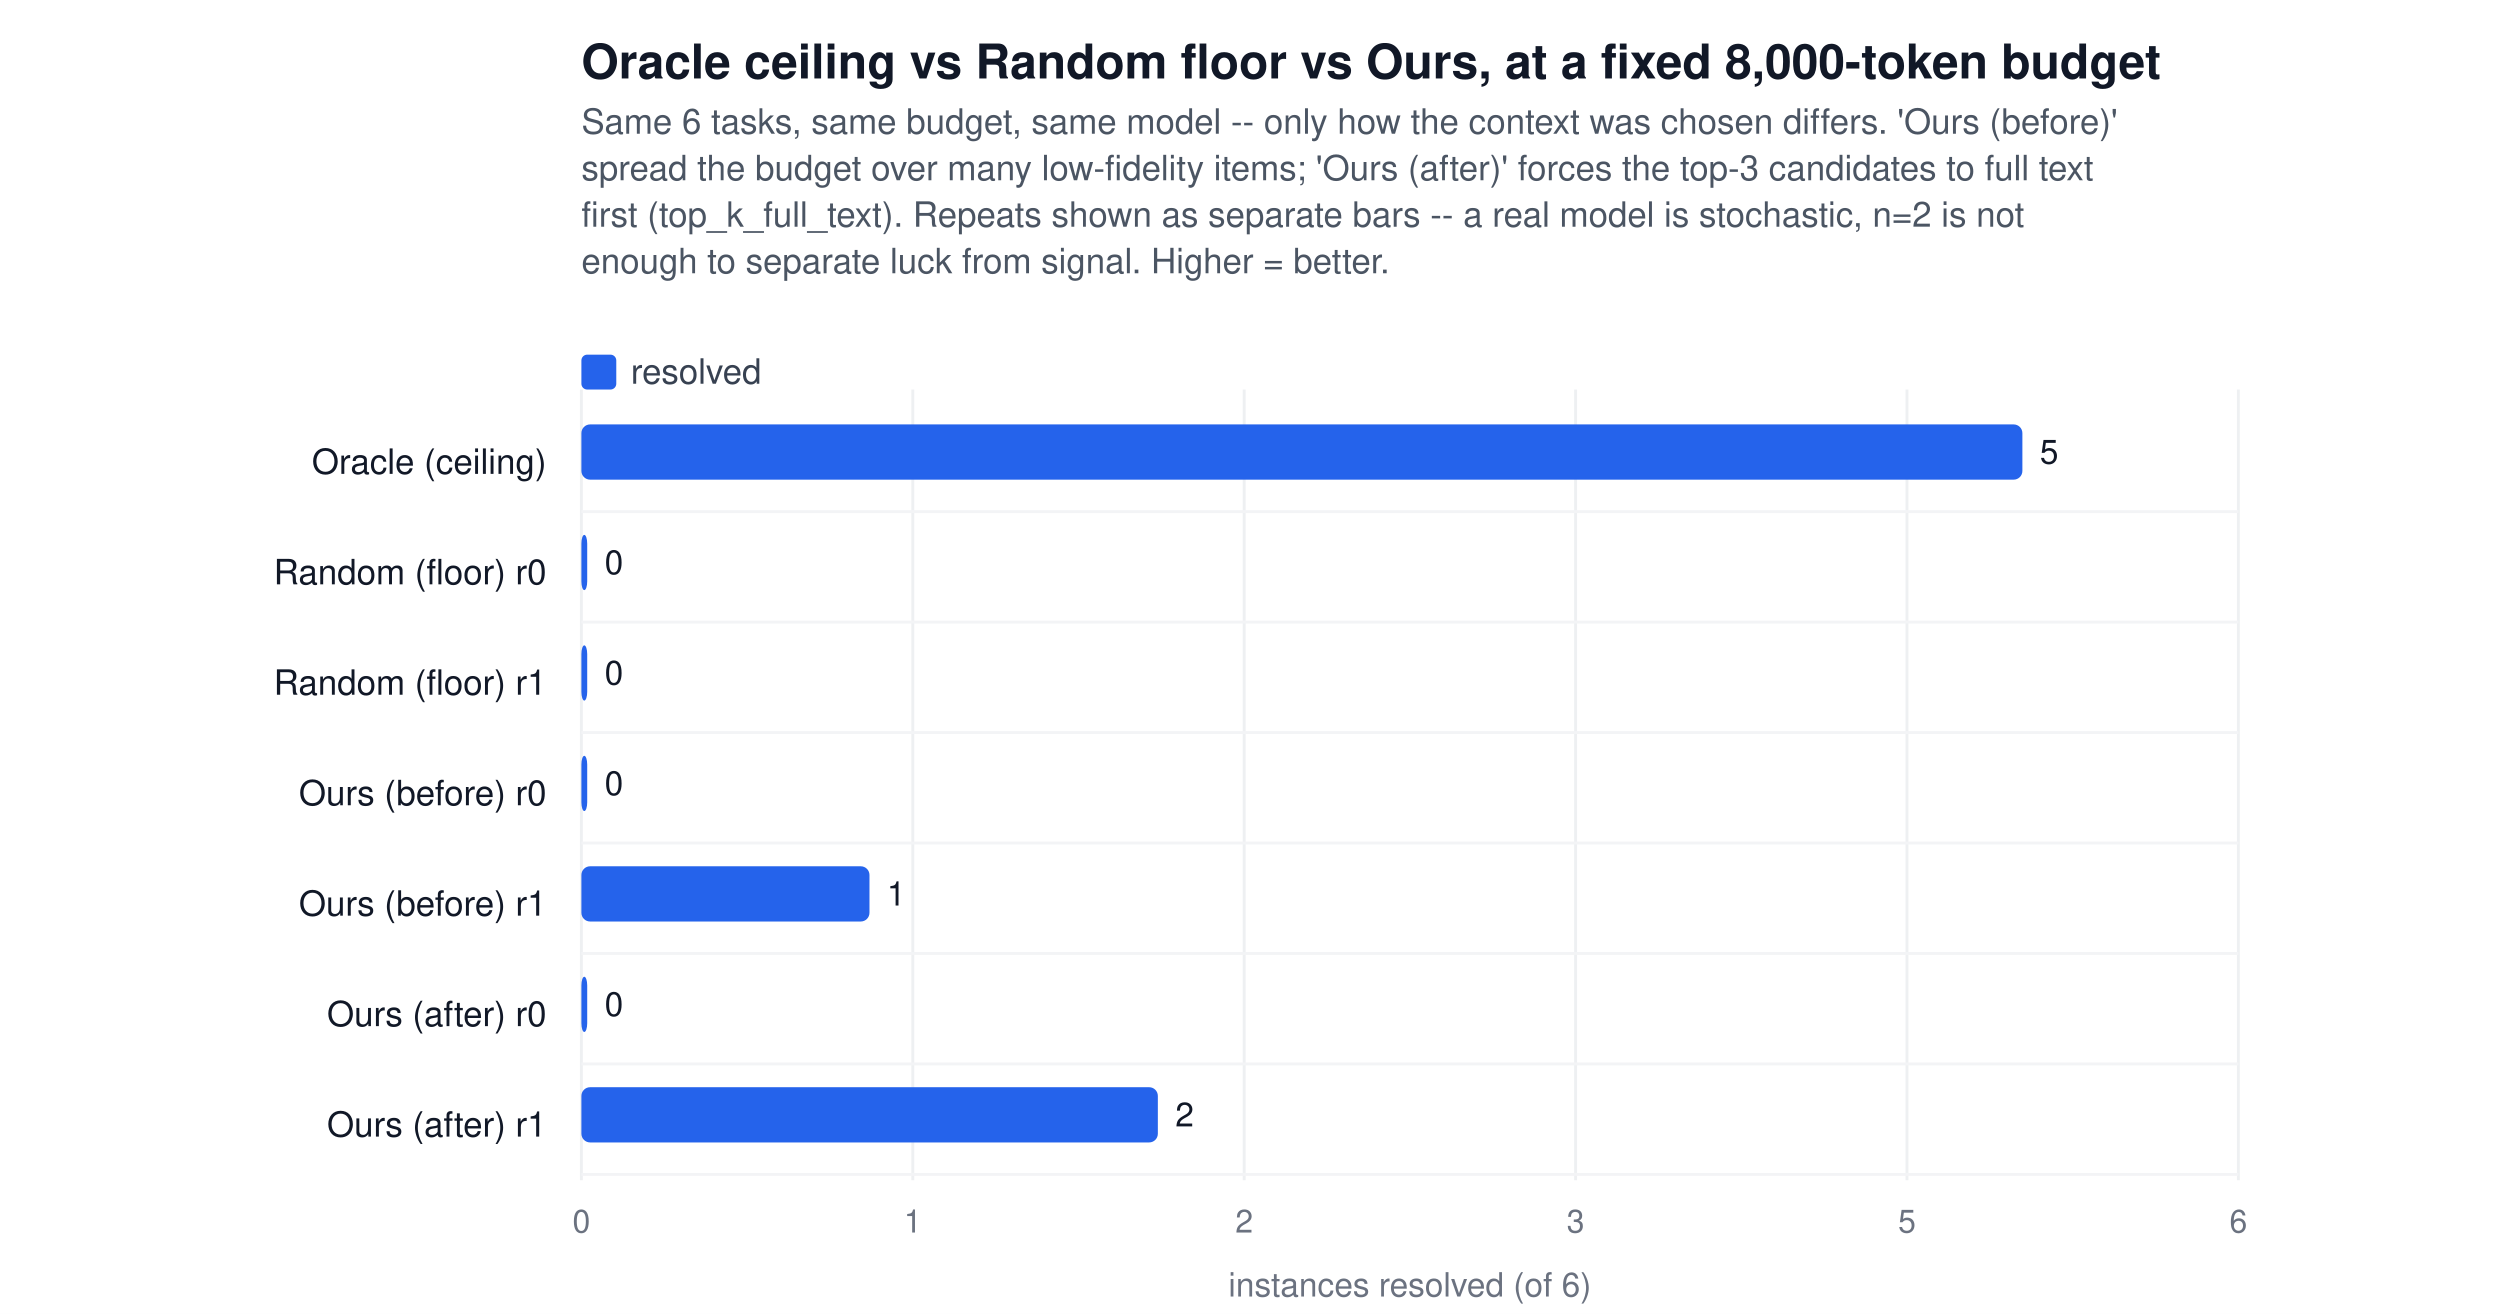
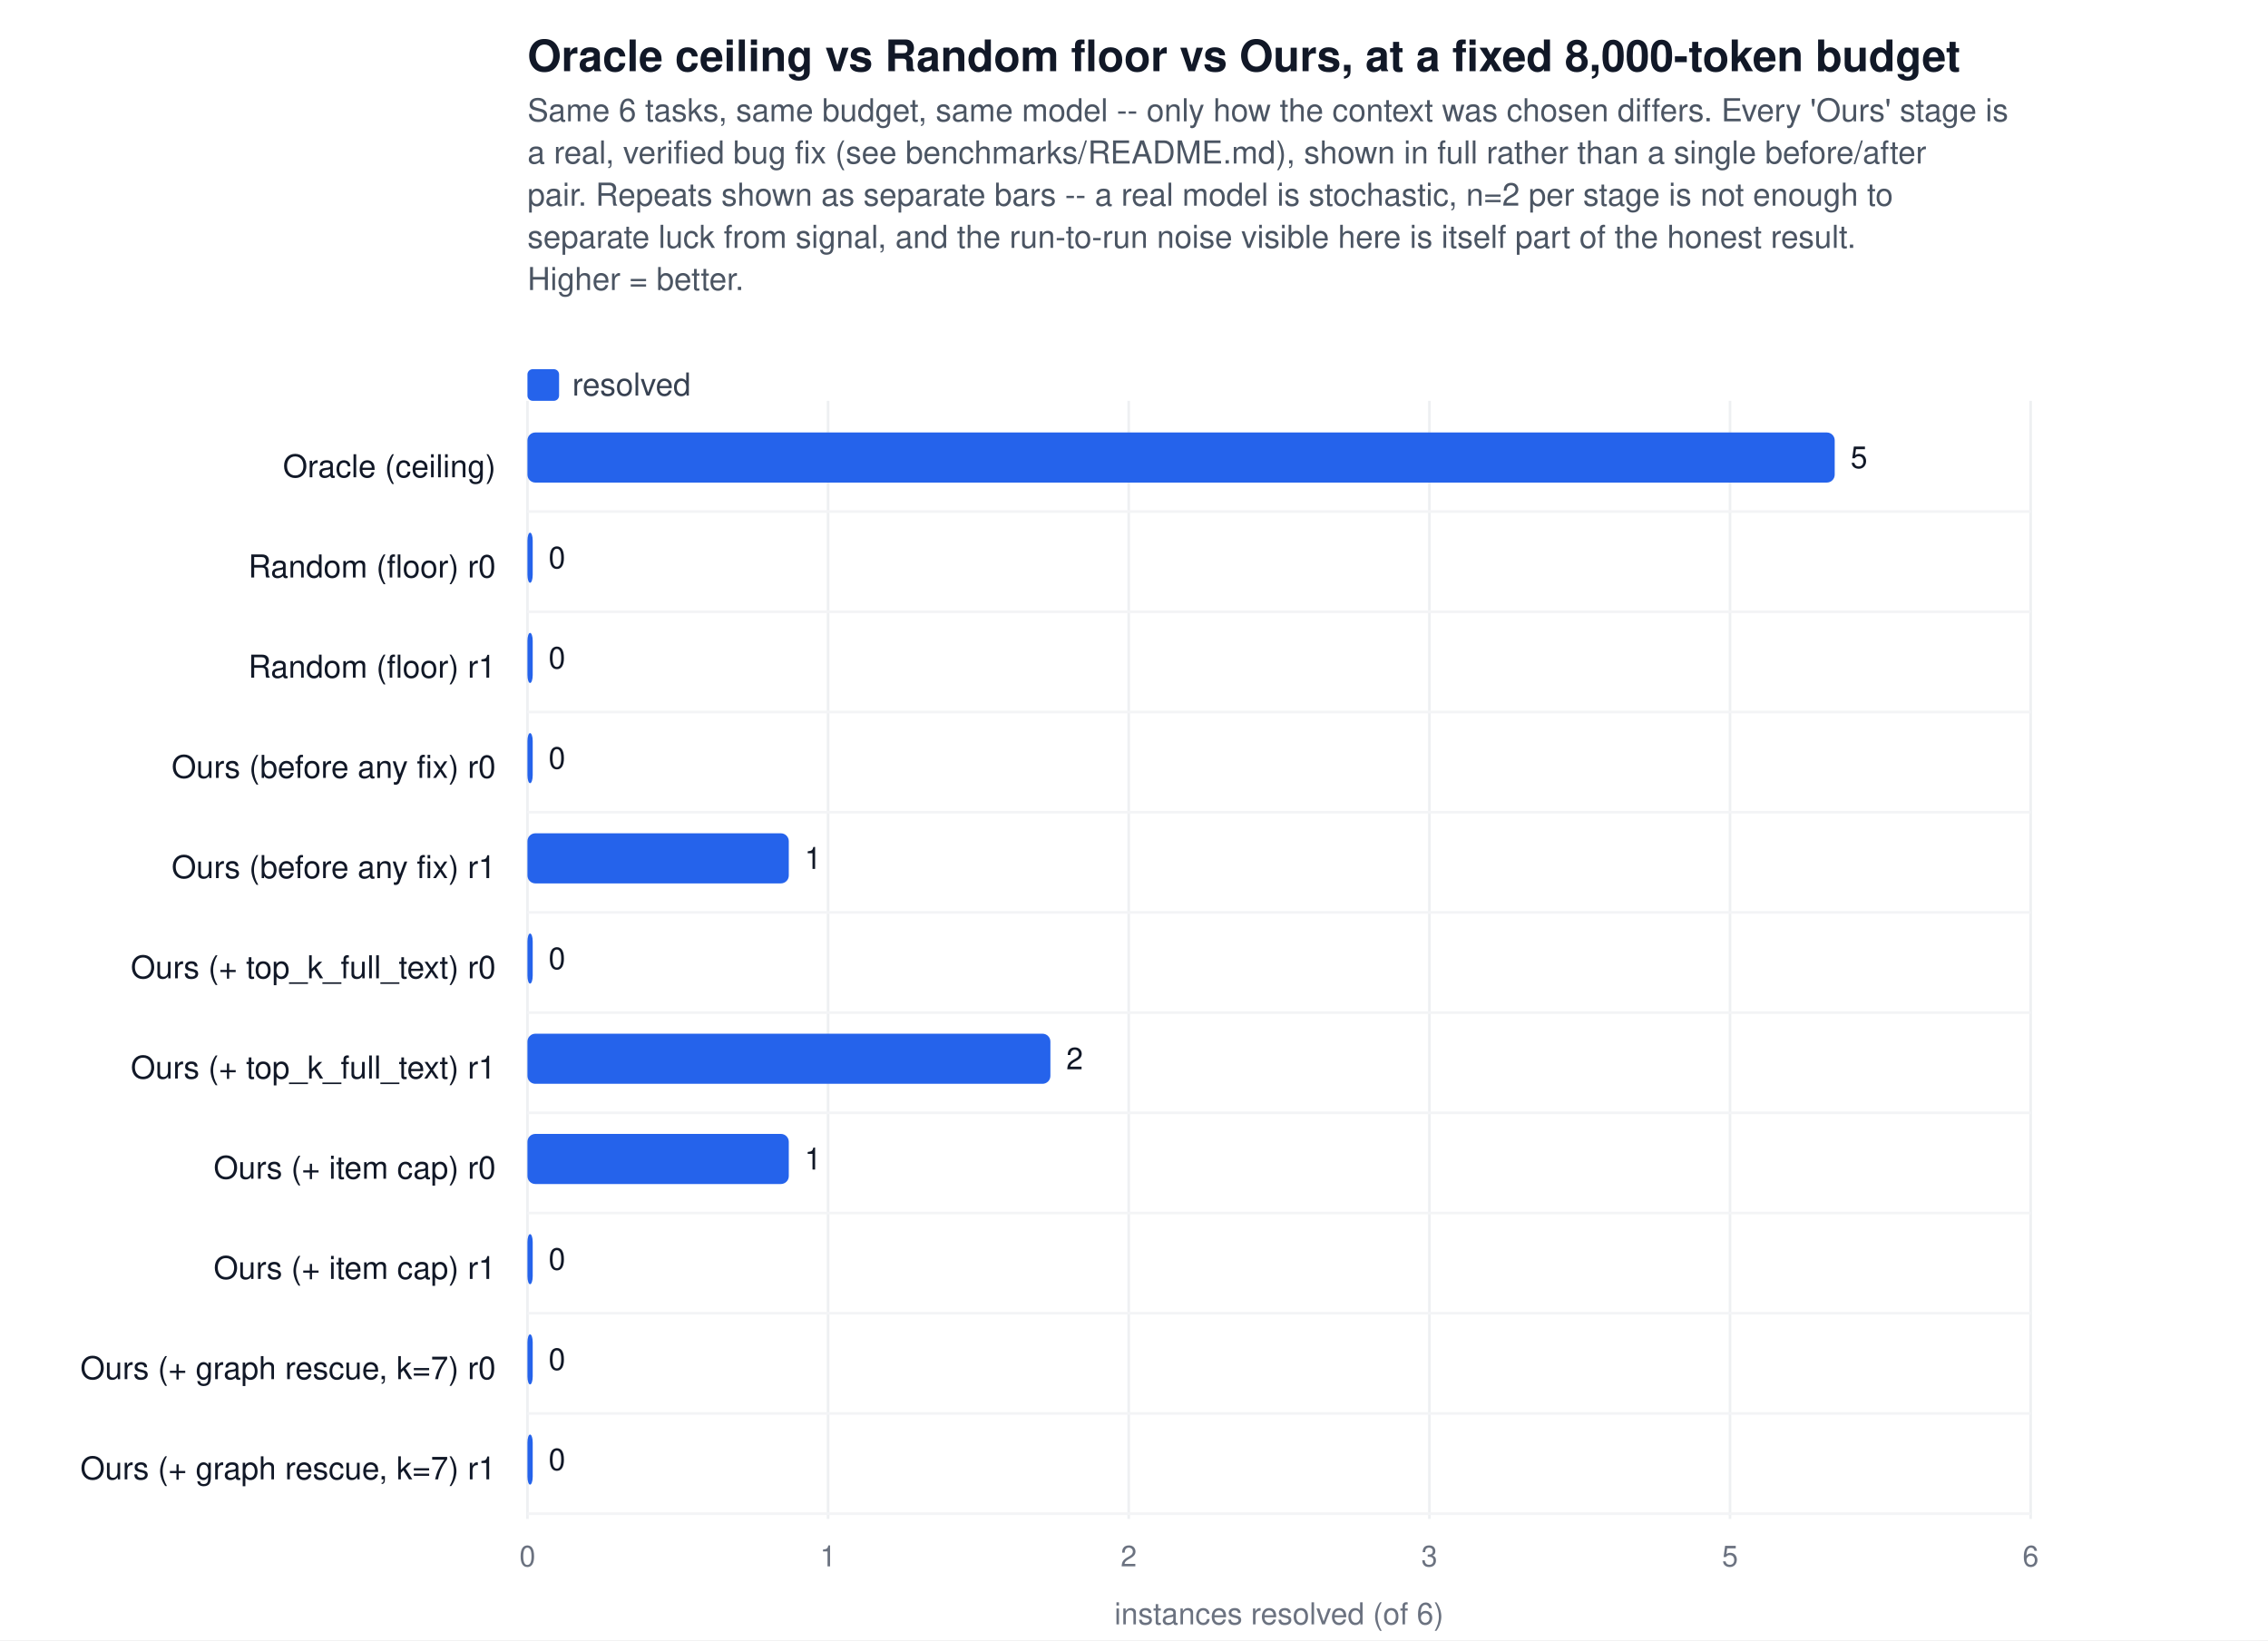
- <svg xmlns="http://www.w3.org/2000/svg" width="860" height="452" viewBox="0 0 860 452" font-family="-apple-system, BlinkMacSystemFont, 'Segoe UI', Helvetica, Arial, sans-serif">
-   <rect width="860" height="452" fill="#ffffff" />
+ <svg xmlns="http://www.w3.org/2000/svg" width="860" height="622" viewBox="0 0 860 622" font-family="-apple-system, BlinkMacSystemFont, 'Segoe UI', Helvetica, Arial, sans-serif">
+   <rect width="860" height="622" fill="#ffffff" />
  <text x="200" y="27" font-size="16.5" font-weight="600" fill="#111827">Oracle ceiling vs Random floor vs Ours, at a fixed 8,000-token budget</text>
-   <text x="200" y="46" font-size="12" fill="#4b5563">Same 6 tasks, same budget, same model -- only how the context was chosen differs. 'Ours (before)'</text>
-   <text x="200" y="62" font-size="12" fill="#4b5563">spread the budget over many low-fidelity items; 'Ours (after)' forces the top-3 candidates to full text</text>
-   <text x="200" y="78" font-size="12" fill="#4b5563">first (top_k_full_text). Repeats shown as separate bars -- a real model is stochastic, n=2 is not</text>
-   <text x="200" y="94" font-size="12" fill="#4b5563">enough to separate luck from signal. Higher = better.</text>
-   <rect x="200" y="122" width="12" height="12" rx="2" fill="#2563eb" />
-   <text x="217" y="132" font-size="12" fill="#374151">resolved</text>
-   <line x1="200.0" y1="134" x2="200.0" y2="406" stroke="#eef0f2" stroke-width="1" />
-   <text x="200.0" y="424" font-size="11" fill="#6b7280" text-anchor="middle">0</text>
-   <line x1="314.0" y1="134" x2="314.0" y2="406" stroke="#eef0f2" stroke-width="1" />
-   <text x="314.0" y="424" font-size="11" fill="#6b7280" text-anchor="middle">1</text>
-   <line x1="428.0" y1="134" x2="428.0" y2="406" stroke="#eef0f2" stroke-width="1" />
-   <text x="428.0" y="424" font-size="11" fill="#6b7280" text-anchor="middle">2</text>
-   <line x1="542.0" y1="134" x2="542.0" y2="406" stroke="#eef0f2" stroke-width="1" />
-   <text x="542.0" y="424" font-size="11" fill="#6b7280" text-anchor="middle">3</text>
-   <line x1="656.0" y1="134" x2="656.0" y2="406" stroke="#eef0f2" stroke-width="1" />
-   <text x="656.0" y="424" font-size="11" fill="#6b7280" text-anchor="middle">5</text>
-   <line x1="770.0" y1="134" x2="770.0" y2="406" stroke="#eef0f2" stroke-width="1" />
-   <text x="770.0" y="424" font-size="11" fill="#6b7280" text-anchor="middle">6</text>
-   <text x="485.0" y="446" font-size="11.5" fill="#6b7280" text-anchor="middle">instances resolved (of 6)</text>
-   <text x="188" y="163.0" font-size="12" fill="#111827" text-anchor="end">Oracle (ceiling)</text>
-   <rect x="200" y="146.0" width="495.7" height="19" rx="3" fill="#2563eb" />
-   <text x="701.7" y="159.5" font-size="11.5" fill="#111827">5</text>
-   <line x1="200" y1="176" x2="770" y2="176" stroke="#f3f4f6" stroke-width="1" />
-   <text x="188" y="201.0" font-size="12" fill="#111827" text-anchor="end">Random (floor) r0</text>
-   <rect x="200" y="184.0" width="2.0" height="19" rx="3" fill="#2563eb" />
-   <text x="208.0" y="197.5" font-size="11.5" fill="#111827">0</text>
-   <line x1="200" y1="214" x2="770" y2="214" stroke="#f3f4f6" stroke-width="1" />
-   <text x="188" y="239.0" font-size="12" fill="#111827" text-anchor="end">Random (floor) r1</text>
-   <rect x="200" y="222.0" width="2.0" height="19" rx="3" fill="#2563eb" />
-   <text x="208.0" y="235.5" font-size="11.5" fill="#111827">0</text>
-   <line x1="200" y1="252" x2="770" y2="252" stroke="#f3f4f6" stroke-width="1" />
-   <text x="188" y="277.0" font-size="12" fill="#111827" text-anchor="end">Ours (before) r0</text>
-   <rect x="200" y="260.0" width="2.0" height="19" rx="3" fill="#2563eb" />
-   <text x="208.0" y="273.5" font-size="11.5" fill="#111827">0</text>
-   <line x1="200" y1="290" x2="770" y2="290" stroke="#f3f4f6" stroke-width="1" />
-   <text x="188" y="315.0" font-size="12" fill="#111827" text-anchor="end">Ours (before) r1</text>
-   <rect x="200" y="298.0" width="99.1" height="19" rx="3" fill="#2563eb" />
-   <text x="305.1" y="311.5" font-size="11.5" fill="#111827">1</text>
-   <line x1="200" y1="328" x2="770" y2="328" stroke="#f3f4f6" stroke-width="1" />
-   <text x="188" y="353.0" font-size="12" fill="#111827" text-anchor="end">Ours (after) r0</text>
-   <rect x="200" y="336.0" width="2.0" height="19" rx="3" fill="#2563eb" />
-   <text x="208.0" y="349.5" font-size="11.5" fill="#111827">0</text>
-   <line x1="200" y1="366" x2="770" y2="366" stroke="#f3f4f6" stroke-width="1" />
-   <text x="188" y="391.0" font-size="12" fill="#111827" text-anchor="end">Ours (after) r1</text>
-   <rect x="200" y="374.0" width="198.3" height="19" rx="3" fill="#2563eb" />
-   <text x="404.3" y="387.5" font-size="11.5" fill="#111827">2</text>
-   <line x1="200" y1="404" x2="770" y2="404" stroke="#f3f4f6" stroke-width="1" />
+   <text x="200" y="46" font-size="12" fill="#4b5563">Same 6 tasks, same budget, same model -- only how the context was chosen differs. Every 'Ours' stage is</text>
+   <text x="200" y="62" font-size="12" fill="#4b5563">a real, verified bug fix (see benchmarks/README.md), shown in full rather than a single before/after</text>
+   <text x="200" y="78" font-size="12" fill="#4b5563">pair. Repeats shown as separate bars -- a real model is stochastic, n=2 per stage is not enough to</text>
+   <text x="200" y="94" font-size="12" fill="#4b5563">separate luck from signal, and the run-to-run noise visible here is itself part of the honest result.</text>
+   <text x="200" y="110" font-size="12" fill="#4b5563">Higher = better.</text>
+   <rect x="200" y="140" width="12" height="12" rx="2" fill="#2563eb" />
+   <text x="217" y="150" font-size="12" fill="#374151">resolved</text>
+   <line x1="200.0" y1="152" x2="200.0" y2="576" stroke="#eef0f2" stroke-width="1" />
+   <text x="200.0" y="594" font-size="11" fill="#6b7280" text-anchor="middle">0</text>
+   <line x1="314.0" y1="152" x2="314.0" y2="576" stroke="#eef0f2" stroke-width="1" />
+   <text x="314.0" y="594" font-size="11" fill="#6b7280" text-anchor="middle">1</text>
+   <line x1="428.0" y1="152" x2="428.0" y2="576" stroke="#eef0f2" stroke-width="1" />
+   <text x="428.0" y="594" font-size="11" fill="#6b7280" text-anchor="middle">2</text>
+   <line x1="542.0" y1="152" x2="542.0" y2="576" stroke="#eef0f2" stroke-width="1" />
+   <text x="542.0" y="594" font-size="11" fill="#6b7280" text-anchor="middle">3</text>
+   <line x1="656.0" y1="152" x2="656.0" y2="576" stroke="#eef0f2" stroke-width="1" />
+   <text x="656.0" y="594" font-size="11" fill="#6b7280" text-anchor="middle">5</text>
+   <line x1="770.0" y1="152" x2="770.0" y2="576" stroke="#eef0f2" stroke-width="1" />
+   <text x="770.0" y="594" font-size="11" fill="#6b7280" text-anchor="middle">6</text>
+   <text x="485.0" y="616" font-size="11.5" fill="#6b7280" text-anchor="middle">instances resolved (of 6)</text>
+   <text x="188" y="181.0" font-size="12" fill="#111827" text-anchor="end">Oracle (ceiling)</text>
+   <rect x="200" y="164.0" width="495.7" height="19" rx="3" fill="#2563eb" />
+   <text x="701.7" y="177.5" font-size="11.5" fill="#111827">5</text>
+   <line x1="200" y1="194" x2="770" y2="194" stroke="#f3f4f6" stroke-width="1" />
+   <text x="188" y="219.0" font-size="12" fill="#111827" text-anchor="end">Random (floor) r0</text>
+   <rect x="200" y="202.0" width="2.0" height="19" rx="3" fill="#2563eb" />
+   <text x="208.0" y="215.5" font-size="11.5" fill="#111827">0</text>
+   <line x1="200" y1="232" x2="770" y2="232" stroke="#f3f4f6" stroke-width="1" />
+   <text x="188" y="257.0" font-size="12" fill="#111827" text-anchor="end">Random (floor) r1</text>
+   <rect x="200" y="240.0" width="2.0" height="19" rx="3" fill="#2563eb" />
+   <text x="208.0" y="253.5" font-size="11.5" fill="#111827">0</text>
+   <line x1="200" y1="270" x2="770" y2="270" stroke="#f3f4f6" stroke-width="1" />
+   <text x="188" y="295.0" font-size="12" fill="#111827" text-anchor="end">Ours (before any fix) r0</text>
+   <rect x="200" y="278.0" width="2.0" height="19" rx="3" fill="#2563eb" />
+   <text x="208.0" y="291.5" font-size="11.5" fill="#111827">0</text>
+   <line x1="200" y1="308" x2="770" y2="308" stroke="#f3f4f6" stroke-width="1" />
+   <text x="188" y="333.0" font-size="12" fill="#111827" text-anchor="end">Ours (before any fix) r1</text>
+   <rect x="200" y="316.0" width="99.1" height="19" rx="3" fill="#2563eb" />
+   <text x="305.1" y="329.5" font-size="11.5" fill="#111827">1</text>
+   <line x1="200" y1="346" x2="770" y2="346" stroke="#f3f4f6" stroke-width="1" />
+   <text x="188" y="371.0" font-size="12" fill="#111827" text-anchor="end">Ours (+ top_k_full_text) r0</text>
+   <rect x="200" y="354.0" width="2.0" height="19" rx="3" fill="#2563eb" />
+   <text x="208.0" y="367.5" font-size="11.5" fill="#111827">0</text>
+   <line x1="200" y1="384" x2="770" y2="384" stroke="#f3f4f6" stroke-width="1" />
+   <text x="188" y="409.0" font-size="12" fill="#111827" text-anchor="end">Ours (+ top_k_full_text) r1</text>
+   <rect x="200" y="392.0" width="198.3" height="19" rx="3" fill="#2563eb" />
+   <text x="404.3" y="405.5" font-size="11.5" fill="#111827">2</text>
+   <line x1="200" y1="422" x2="770" y2="422" stroke="#f3f4f6" stroke-width="1" />
+   <text x="188" y="447.0" font-size="12" fill="#111827" text-anchor="end">Ours (+ item cap) r0</text>
+   <rect x="200" y="430.0" width="99.1" height="19" rx="3" fill="#2563eb" />
+   <text x="305.1" y="443.5" font-size="11.5" fill="#111827">1</text>
+   <line x1="200" y1="460" x2="770" y2="460" stroke="#f3f4f6" stroke-width="1" />
+   <text x="188" y="485.0" font-size="12" fill="#111827" text-anchor="end">Ours (+ item cap) r1</text>
+   <rect x="200" y="468.0" width="2.0" height="19" rx="3" fill="#2563eb" />
+   <text x="208.0" y="481.5" font-size="11.5" fill="#111827">0</text>
+   <line x1="200" y1="498" x2="770" y2="498" stroke="#f3f4f6" stroke-width="1" />
+   <text x="188" y="523.0" font-size="12" fill="#111827" text-anchor="end">Ours (+ graph rescue, k=7) r0</text>
+   <rect x="200" y="506.0" width="2.0" height="19" rx="3" fill="#2563eb" />
+   <text x="208.0" y="519.5" font-size="11.5" fill="#111827">0</text>
+   <line x1="200" y1="536" x2="770" y2="536" stroke="#f3f4f6" stroke-width="1" />
+   <text x="188" y="561.0" font-size="12" fill="#111827" text-anchor="end">Ours (+ graph rescue, k=7) r1</text>
+   <rect x="200" y="544.0" width="2.0" height="19" rx="3" fill="#2563eb" />
+   <text x="208.0" y="557.5" font-size="11.5" fill="#111827">0</text>
+   <line x1="200" y1="574" x2="770" y2="574" stroke="#f3f4f6" stroke-width="1" />
</svg>
